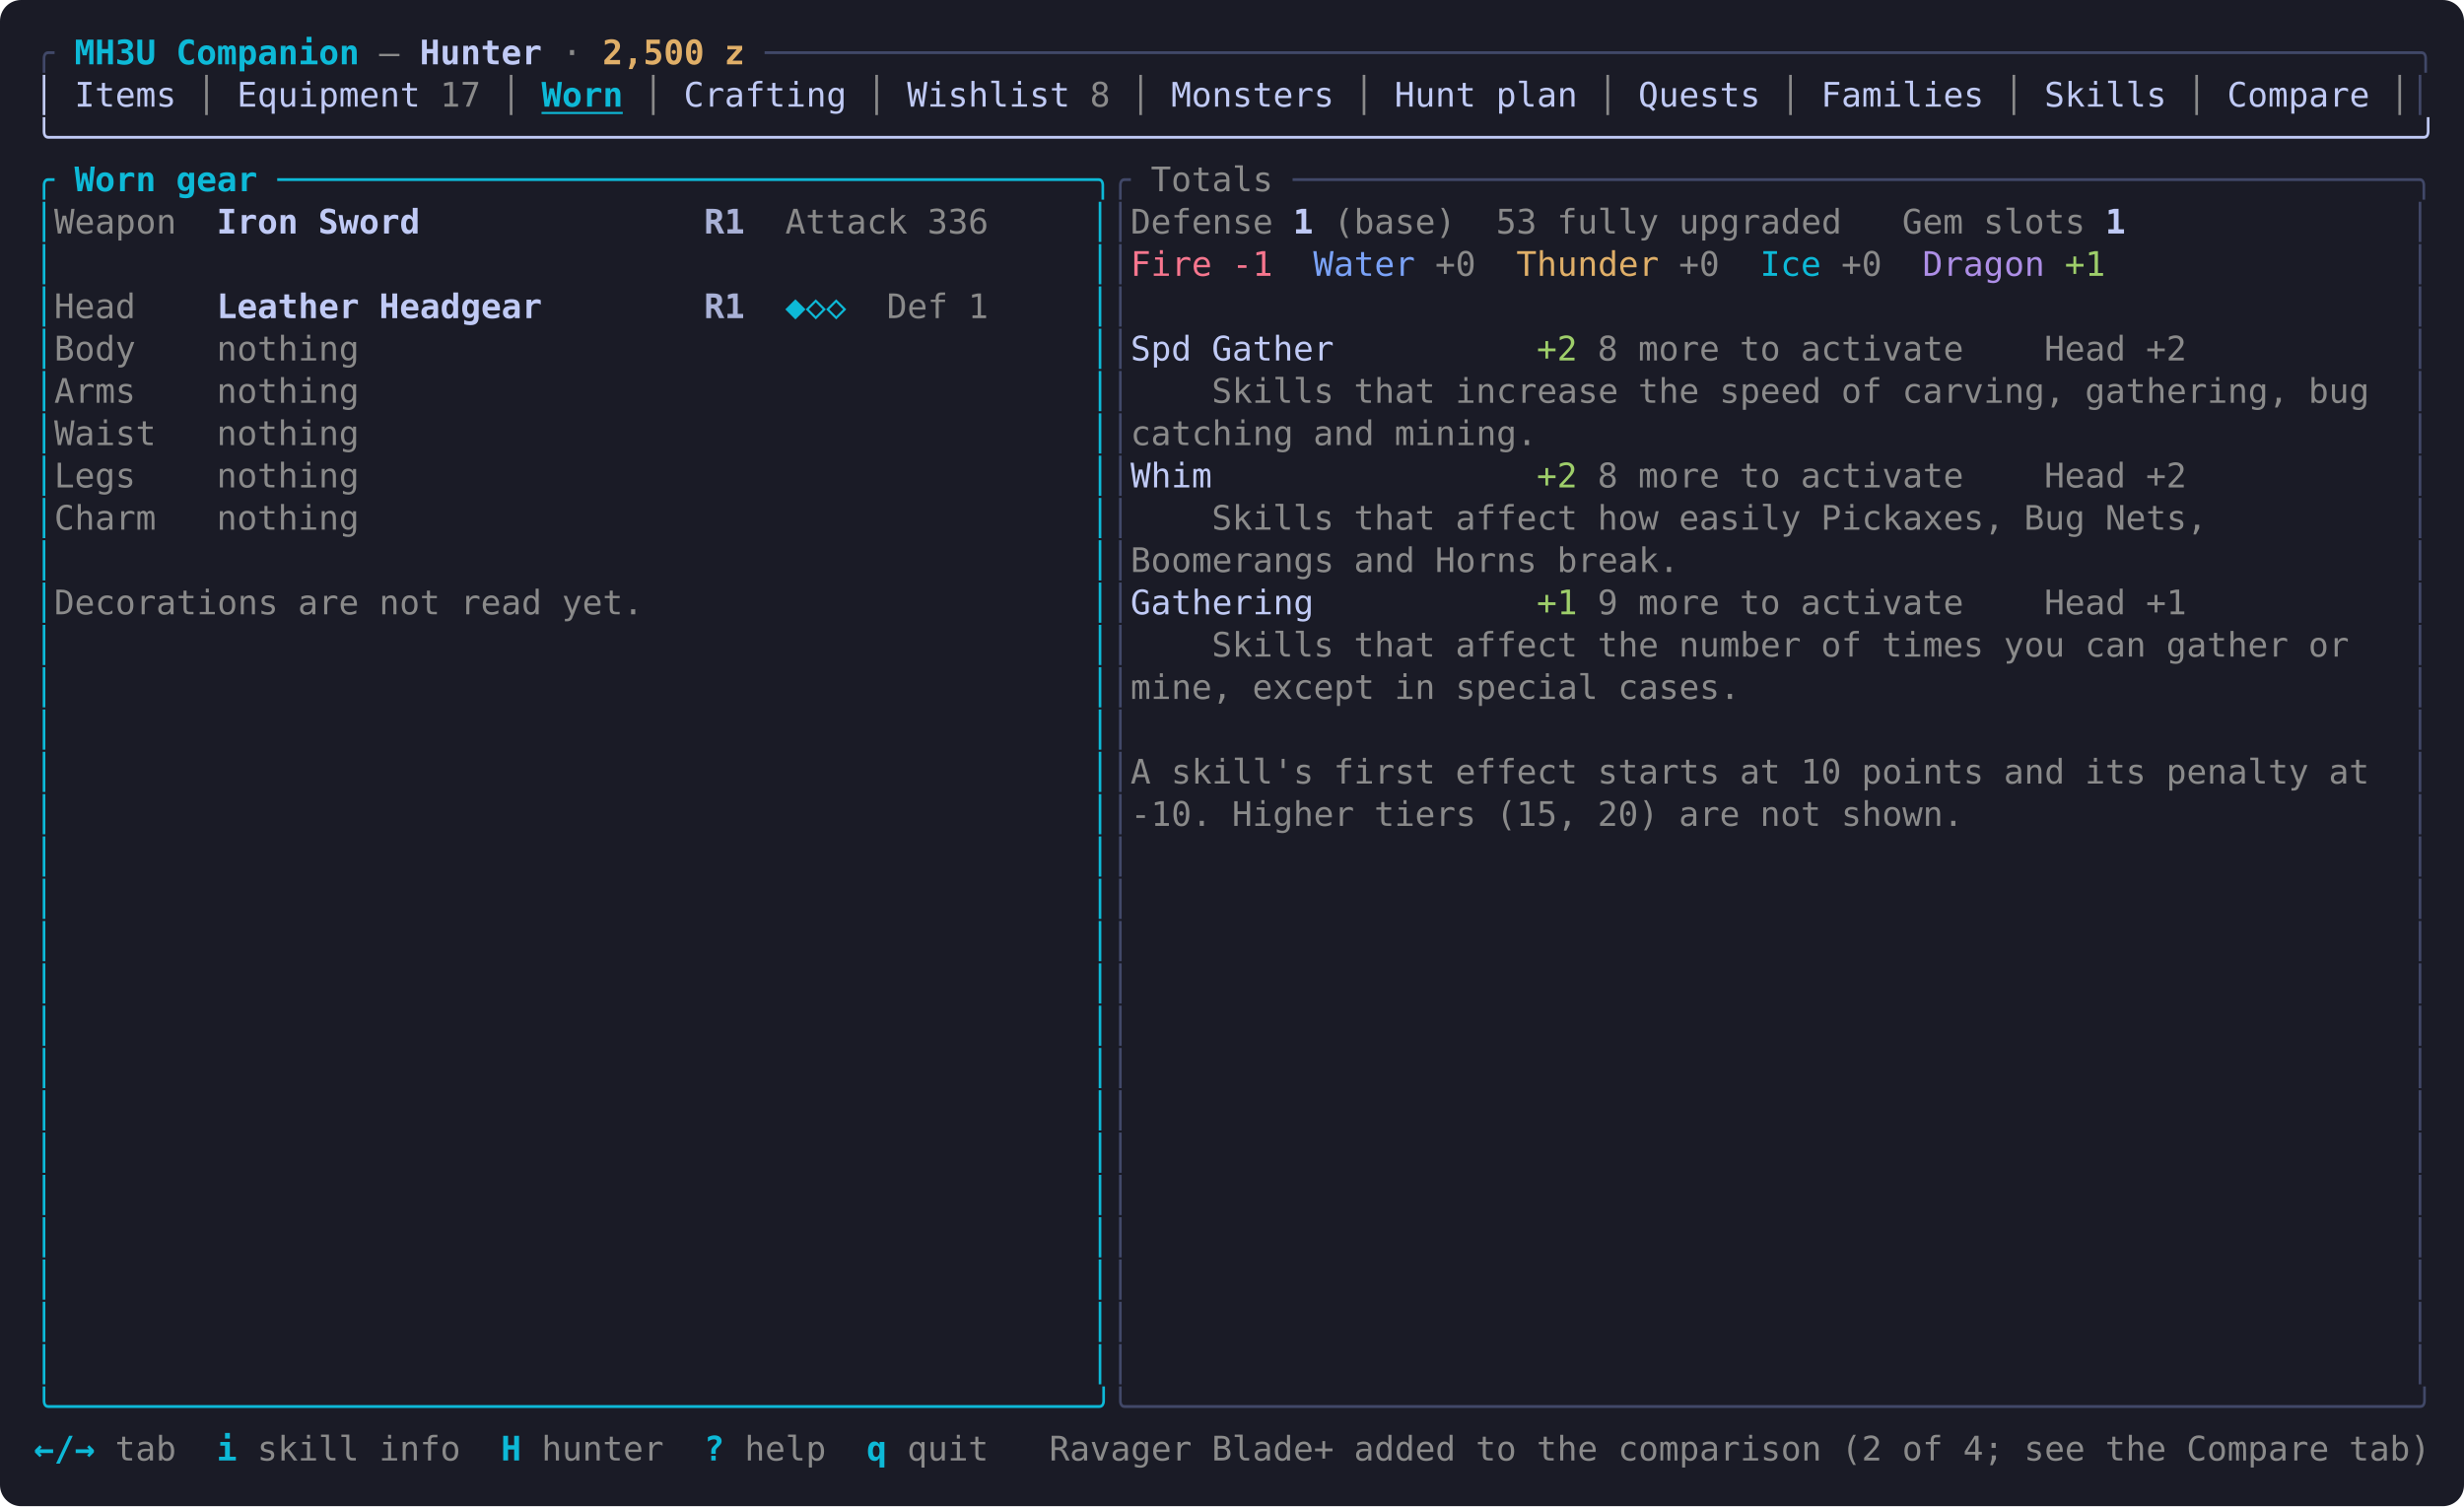
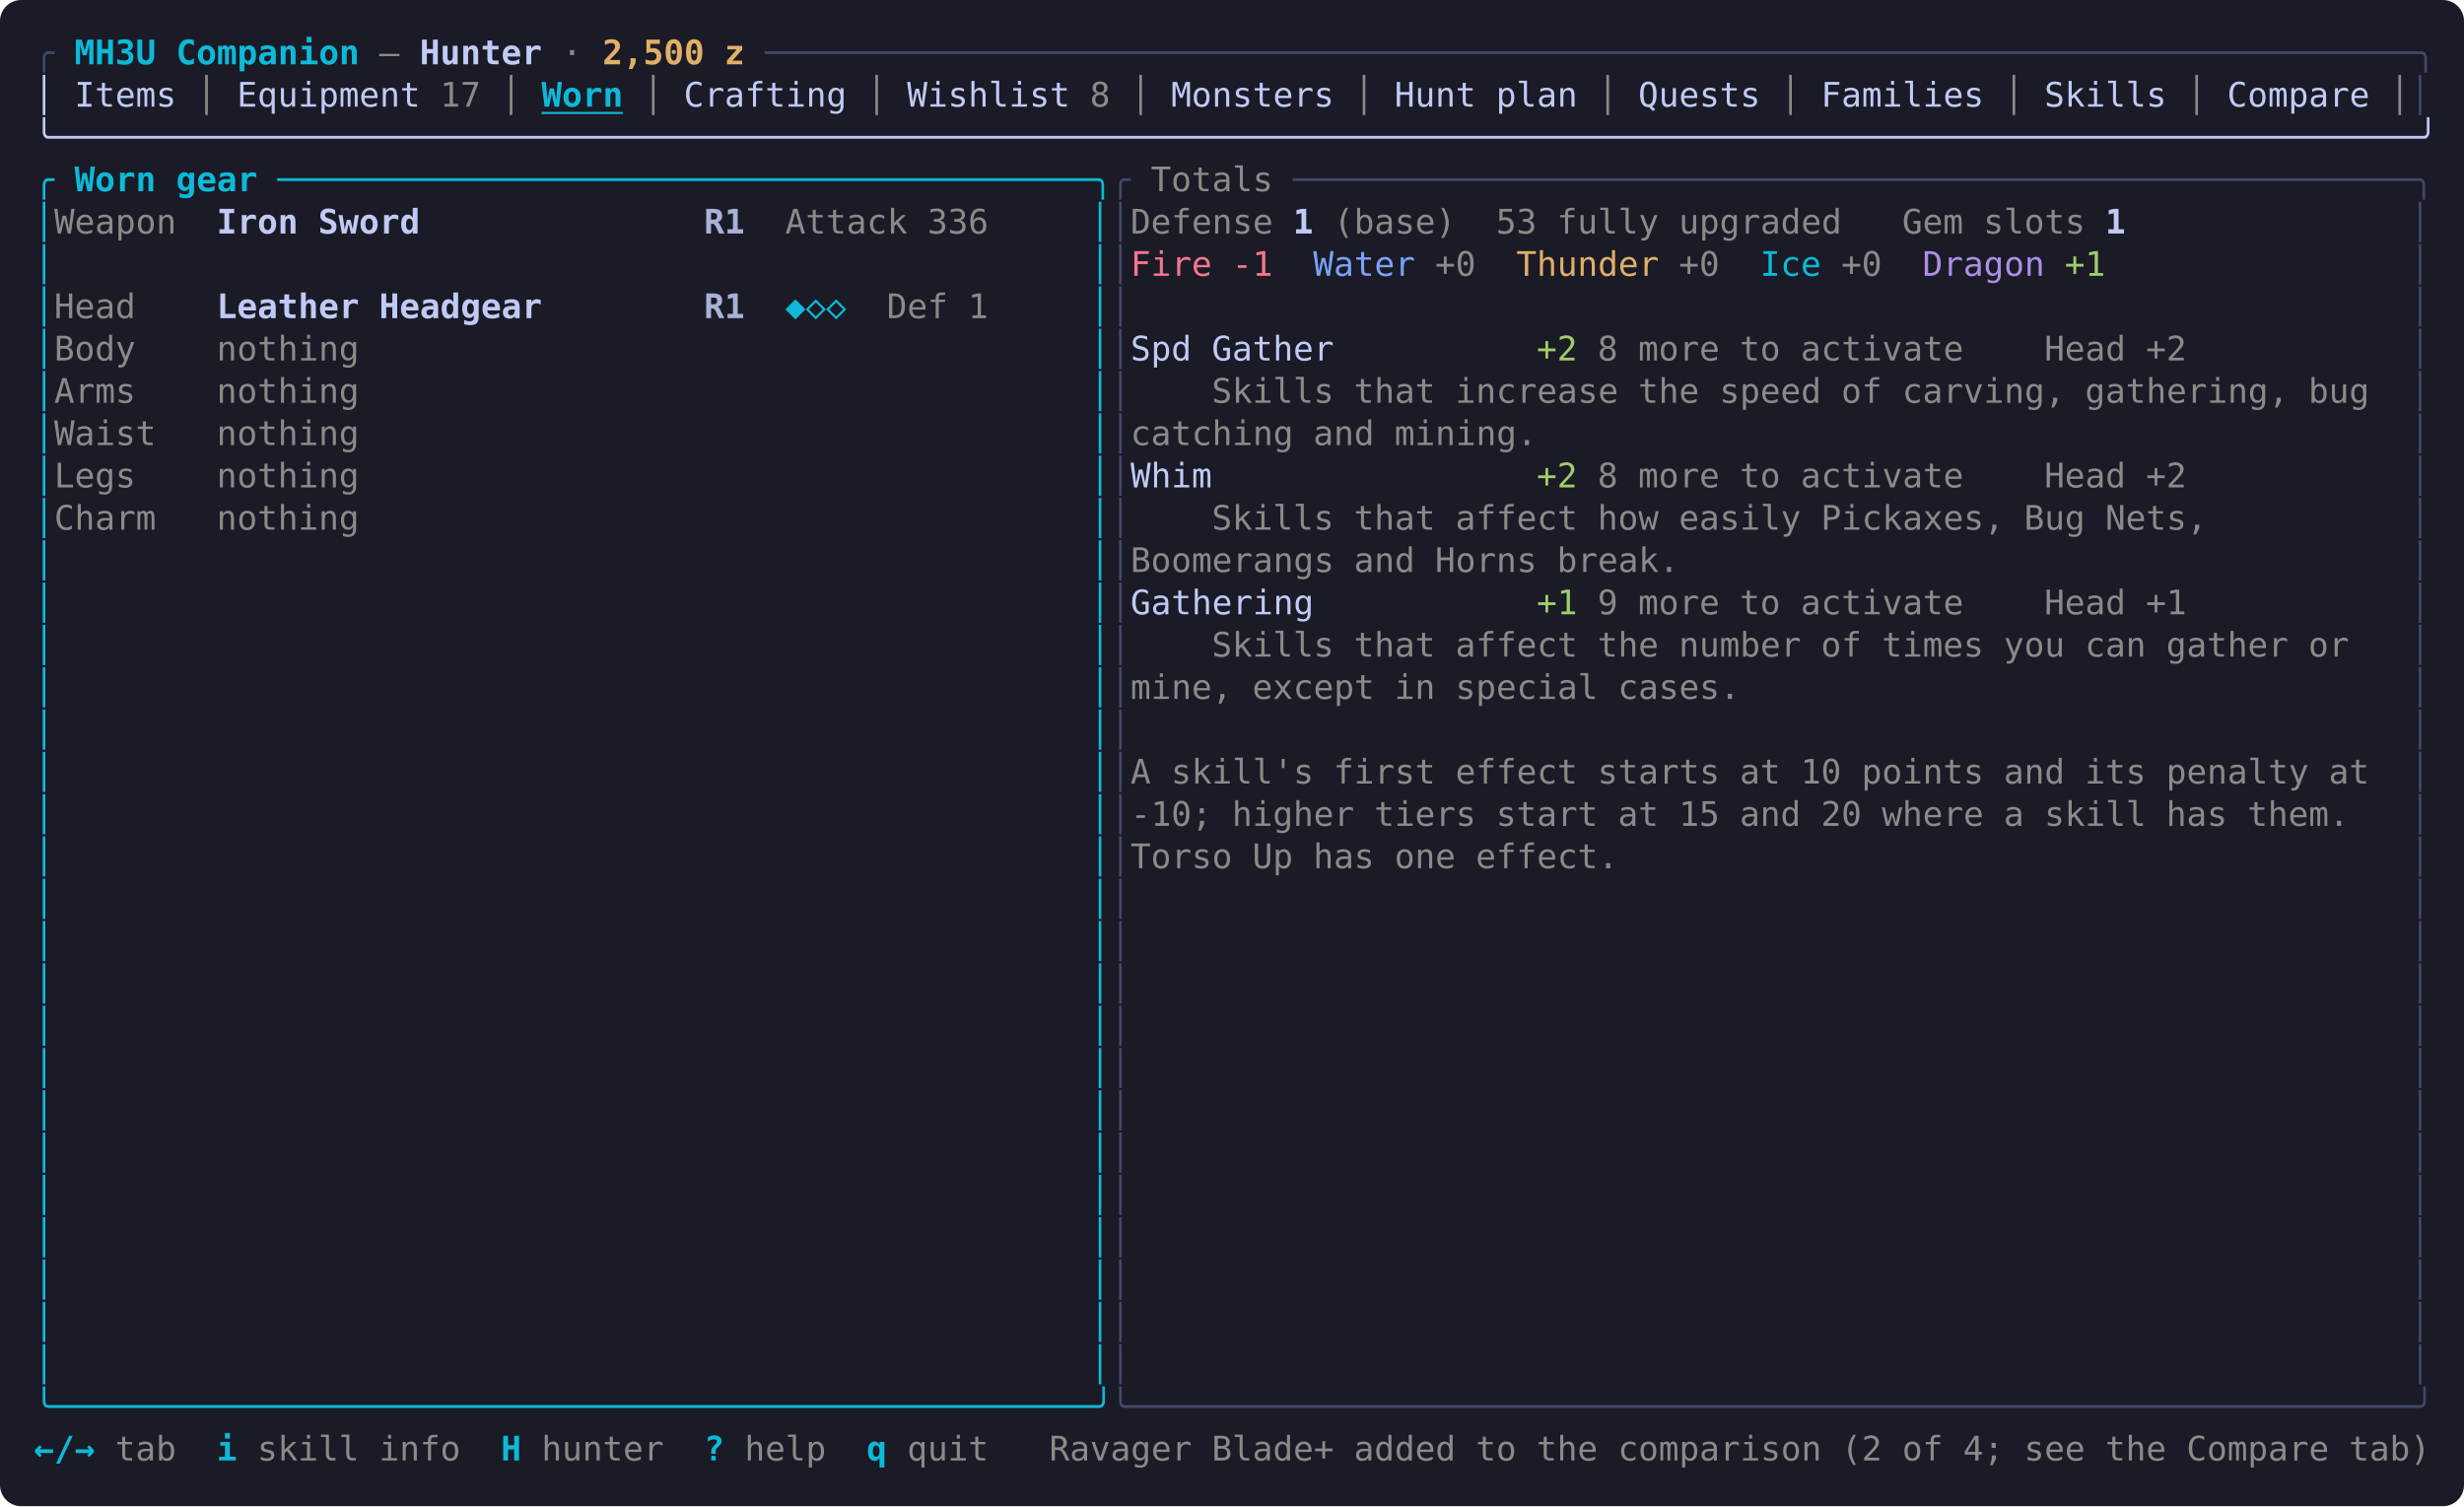
<svg xmlns="http://www.w3.org/2000/svg" width="1164.8" height="712" viewBox="0 0 1164.8 712" role="img">
  <rect width="100%" height="100%" rx="10" fill="#1a1b26" />
  <g font-family="'JetBrains Mono','JetBrainsMono Nerd Font','DejaVu Sans Mono',Menlo,Consolas,monospace" font-size="16">
    <text x="16.0" y="30.4" textLength="9.6" lengthAdjust="spacing" fill="#414868">╭</text>
    <text x="35.2" y="30.4" textLength="38.4" lengthAdjust="spacing" fill="#0db9d7" font-weight="bold">MH3U</text>
    <text x="83.2" y="30.4" textLength="86.4" lengthAdjust="spacing" fill="#0db9d7" font-weight="bold">Companion</text>
    <text x="179.2" y="30.4" textLength="9.6" lengthAdjust="spacing" fill="#8a8a8a">—</text>
    <text x="198.4" y="30.4" textLength="57.6" lengthAdjust="spacing" fill="#c0caf5" font-weight="bold">Hunter</text>
    <text x="265.6" y="30.4" textLength="9.6" lengthAdjust="spacing" fill="#8a8a8a">·</text>
    <text x="284.8" y="30.4" textLength="48.0" lengthAdjust="spacing" fill="#e0af68" font-weight="bold">2,500</text>
    <text x="342.4" y="30.4" textLength="9.6" lengthAdjust="spacing" fill="#e0af68" font-weight="bold">z</text>
    <text x="361.6" y="30.4" textLength="787.2" lengthAdjust="spacing" fill="#414868">─────────────────────────────────────────────────────────────────────────────────╮</text>
    <text x="16.0" y="50.4" textLength="9.6" lengthAdjust="spacing" fill="#c0caf5">│</text>
    <text x="35.2" y="50.4" textLength="48.0" lengthAdjust="spacing" fill="#c0caf5">Items</text>
    <text x="92.8" y="50.4" textLength="9.6" lengthAdjust="spacing" fill="#8a8a8a">│</text>
    <text x="112.0" y="50.4" textLength="86.4" lengthAdjust="spacing" fill="#c0caf5">Equipment</text>
    <text x="208.0" y="50.4" textLength="19.2" lengthAdjust="spacing" fill="#8a8a8a">17</text>
    <text x="236.8" y="50.4" textLength="9.6" lengthAdjust="spacing" fill="#8a8a8a">│</text>
    <text x="256.0" y="50.4" textLength="38.4" lengthAdjust="spacing" fill="#0db9d7" font-weight="bold">Worn</text>
    <line x1="256.0" y1="53.4" x2="294.4" y2="53.4" stroke="#0db9d7" stroke-width="1" />
    <text x="304.0" y="50.4" textLength="9.6" lengthAdjust="spacing" fill="#8a8a8a">│</text>
    <text x="323.2" y="50.4" textLength="76.8" lengthAdjust="spacing" fill="#c0caf5">Crafting</text>
    <text x="409.6" y="50.4" textLength="9.6" lengthAdjust="spacing" fill="#8a8a8a">│</text>
    <text x="428.8" y="50.4" textLength="76.8" lengthAdjust="spacing" fill="#c0caf5">Wishlist</text>
    <text x="515.2" y="50.4" textLength="9.6" lengthAdjust="spacing" fill="#8a8a8a">8</text>
    <text x="534.4" y="50.4" textLength="9.6" lengthAdjust="spacing" fill="#8a8a8a">│</text>
    <text x="553.6" y="50.4" textLength="76.8" lengthAdjust="spacing" fill="#c0caf5">Monsters</text>
    <text x="640.0" y="50.4" textLength="9.6" lengthAdjust="spacing" fill="#8a8a8a">│</text>
    <text x="659.2" y="50.4" textLength="38.4" lengthAdjust="spacing" fill="#c0caf5">Hunt</text>
    <text x="707.2" y="50.4" textLength="38.4" lengthAdjust="spacing" fill="#c0caf5">plan</text>
    <text x="755.2" y="50.4" textLength="9.6" lengthAdjust="spacing" fill="#8a8a8a">│</text>
    <text x="774.4" y="50.4" textLength="57.6" lengthAdjust="spacing" fill="#c0caf5">Quests</text>
    <text x="841.6" y="50.4" textLength="9.6" lengthAdjust="spacing" fill="#8a8a8a">│</text>
    <text x="860.8" y="50.4" textLength="76.8" lengthAdjust="spacing" fill="#c0caf5">Families</text>
    <text x="947.2" y="50.4" textLength="9.6" lengthAdjust="spacing" fill="#8a8a8a">│</text>
    <text x="966.4" y="50.4" textLength="57.6" lengthAdjust="spacing" fill="#c0caf5">Skills</text>
    <text x="1033.6" y="50.4" textLength="9.6" lengthAdjust="spacing" fill="#8a8a8a">│</text>
    <text x="1052.8" y="50.4" textLength="67.2" lengthAdjust="spacing" fill="#c0caf5">Compare</text>
    <text x="1129.6" y="50.4" textLength="9.6" lengthAdjust="spacing" fill="#8a8a8a">│</text>
    <text x="1139.2" y="50.4" textLength="9.6" lengthAdjust="spacing" fill="#414868">│</text>
    <text x="16.0" y="70.4" textLength="1132.8" lengthAdjust="spacing" fill="#c0caf5">╰────────────────────────────────────────────────────────────────────────────────────────────────────────────────────╯</text>
    <text x="16.0" y="90.4" textLength="9.6" lengthAdjust="spacing" fill="#0db9d7">╭</text>
    <text x="35.2" y="90.4" textLength="38.4" lengthAdjust="spacing" fill="#0db9d7" font-weight="bold">Worn</text>
    <text x="83.2" y="90.4" textLength="38.4" lengthAdjust="spacing" fill="#0db9d7" font-weight="bold">gear</text>
    <text x="131.2" y="90.4" textLength="393.6" lengthAdjust="spacing" fill="#0db9d7">────────────────────────────────────────╮</text>
    <text x="524.8" y="90.4" textLength="9.6" lengthAdjust="spacing" fill="#414868">╭</text>
    <text x="544.0" y="90.4" textLength="57.6" lengthAdjust="spacing" fill="#8a8a8a">Totals</text>
    <text x="611.2" y="90.4" textLength="537.6" lengthAdjust="spacing" fill="#414868">───────────────────────────────────────────────────────╮</text>
    <text x="16.0" y="110.4" textLength="9.6" lengthAdjust="spacing" fill="#0db9d7">│</text>
    <text x="25.6" y="110.4" textLength="57.6" lengthAdjust="spacing" fill="#8a8a8a">Weapon</text>
    <text x="102.4" y="110.4" textLength="38.4" lengthAdjust="spacing" fill="#c0caf5" font-weight="bold">Iron</text>
    <text x="150.4" y="110.4" textLength="48.0" lengthAdjust="spacing" fill="#c0caf5" font-weight="bold">Sword</text>
    <text x="332.8" y="110.4" textLength="19.2" lengthAdjust="spacing" fill="#a9b1d6" font-weight="bold">R1</text>
    <text x="371.2" y="110.4" textLength="57.6" lengthAdjust="spacing" fill="#8a8a8a">Attack</text>
    <text x="438.4" y="110.4" textLength="28.8" lengthAdjust="spacing" fill="#8a8a8a">336</text>
    <text x="515.2" y="110.4" textLength="9.6" lengthAdjust="spacing" fill="#0db9d7">│</text>
    <text x="524.8" y="110.4" textLength="9.6" lengthAdjust="spacing" fill="#414868">│</text>
    <text x="534.4" y="110.4" textLength="67.2" lengthAdjust="spacing" fill="#8a8a8a">Defense</text>
    <text x="611.2" y="110.4" textLength="9.6" lengthAdjust="spacing" fill="#c0caf5" font-weight="bold">1</text>
    <text x="630.4" y="110.4" textLength="57.6" lengthAdjust="spacing" fill="#8a8a8a">(base)</text>
    <text x="707.2" y="110.4" textLength="19.2" lengthAdjust="spacing" fill="#8a8a8a">53</text>
    <text x="736.0" y="110.4" textLength="48.0" lengthAdjust="spacing" fill="#8a8a8a">fully</text>
    <text x="793.6" y="110.4" textLength="76.8" lengthAdjust="spacing" fill="#8a8a8a">upgraded</text>
    <text x="899.2" y="110.4" textLength="28.8" lengthAdjust="spacing" fill="#8a8a8a">Gem</text>
    <text x="937.6" y="110.4" textLength="48.0" lengthAdjust="spacing" fill="#8a8a8a">slots</text>
    <text x="995.2" y="110.4" textLength="9.6" lengthAdjust="spacing" fill="#c0caf5" font-weight="bold">1</text>
    <text x="1139.2" y="110.4" textLength="9.6" lengthAdjust="spacing" fill="#414868">│</text>
    <text x="16.0" y="130.4" textLength="9.6" lengthAdjust="spacing" fill="#0db9d7">│</text>
    <text x="515.2" y="130.4" textLength="9.6" lengthAdjust="spacing" fill="#0db9d7">│</text>
    <text x="524.8" y="130.4" textLength="9.6" lengthAdjust="spacing" fill="#414868">│</text>
    <text x="534.4" y="130.4" textLength="38.4" lengthAdjust="spacing" fill="#f7768e">Fire</text>
    <text x="582.4" y="130.4" textLength="19.2" lengthAdjust="spacing" fill="#f7768e">-1</text>
    <text x="620.8" y="130.4" textLength="48.0" lengthAdjust="spacing" fill="#7aa2f7">Water</text>
    <text x="678.4" y="130.4" textLength="19.2" lengthAdjust="spacing" fill="#8a8a8a">+0</text>
    <text x="716.8" y="130.4" textLength="67.2" lengthAdjust="spacing" fill="#e0af68">Thunder</text>
    <text x="793.6" y="130.4" textLength="19.2" lengthAdjust="spacing" fill="#8a8a8a">+0</text>
    <text x="832.0" y="130.4" textLength="28.8" lengthAdjust="spacing" fill="#0db9d7">Ice</text>
    <text x="870.4" y="130.4" textLength="19.2" lengthAdjust="spacing" fill="#8a8a8a">+0</text>
    <text x="908.8" y="130.4" textLength="57.6" lengthAdjust="spacing" fill="#ad8ee6">Dragon</text>
    <text x="976.0" y="130.4" textLength="19.2" lengthAdjust="spacing" fill="#9ece6a">+1</text>
    <text x="1139.2" y="130.4" textLength="9.6" lengthAdjust="spacing" fill="#414868">│</text>
    <text x="16.0" y="150.4" textLength="9.6" lengthAdjust="spacing" fill="#0db9d7">│</text>
    <text x="25.6" y="150.4" textLength="38.4" lengthAdjust="spacing" fill="#8a8a8a">Head</text>
    <text x="102.4" y="150.4" textLength="67.2" lengthAdjust="spacing" fill="#c0caf5" font-weight="bold">Leather</text>
    <text x="179.2" y="150.4" textLength="76.8" lengthAdjust="spacing" fill="#c0caf5" font-weight="bold">Headgear</text>
    <text x="332.8" y="150.4" textLength="19.2" lengthAdjust="spacing" fill="#a9b1d6" font-weight="bold">R1</text>
    <text x="371.2" y="150.4" textLength="28.8" lengthAdjust="spacing" fill="#0db9d7">◆◇◇</text>
    <text x="419.2" y="150.4" textLength="28.8" lengthAdjust="spacing" fill="#8a8a8a">Def</text>
    <text x="457.6" y="150.4" textLength="9.6" lengthAdjust="spacing" fill="#8a8a8a">1</text>
    <text x="515.2" y="150.4" textLength="9.6" lengthAdjust="spacing" fill="#0db9d7">│</text>
    <text x="524.8" y="150.4" textLength="9.6" lengthAdjust="spacing" fill="#414868">│</text>
    <text x="1139.2" y="150.4" textLength="9.6" lengthAdjust="spacing" fill="#414868">│</text>
    <text x="16.0" y="170.4" textLength="9.6" lengthAdjust="spacing" fill="#0db9d7">│</text>
    <text x="25.6" y="170.4" textLength="38.4" lengthAdjust="spacing" fill="#8a8a8a">Body</text>
    <text x="102.4" y="170.4" textLength="67.2" lengthAdjust="spacing" fill="#8a8a8a">nothing</text>
    <text x="515.2" y="170.4" textLength="9.6" lengthAdjust="spacing" fill="#0db9d7">│</text>
    <text x="524.8" y="170.4" textLength="9.6" lengthAdjust="spacing" fill="#414868">│</text>
    <text x="534.4" y="170.4" textLength="28.8" lengthAdjust="spacing" fill="#c0caf5">Spd</text>
    <text x="572.8" y="170.4" textLength="57.6" lengthAdjust="spacing" fill="#c0caf5">Gather</text>
    <text x="726.4" y="170.4" textLength="19.2" lengthAdjust="spacing" fill="#9ece6a">+2</text>
    <text x="755.2" y="170.4" textLength="9.6" lengthAdjust="spacing" fill="#8a8a8a">8</text>
    <text x="774.4" y="170.4" textLength="38.4" lengthAdjust="spacing" fill="#8a8a8a">more</text>
    <text x="822.4" y="170.4" textLength="19.2" lengthAdjust="spacing" fill="#8a8a8a">to</text>
    <text x="851.2" y="170.4" textLength="76.8" lengthAdjust="spacing" fill="#8a8a8a">activate</text>
    <text x="966.4" y="170.4" textLength="38.4" lengthAdjust="spacing" fill="#8a8a8a">Head</text>
    <text x="1014.4" y="170.4" textLength="19.2" lengthAdjust="spacing" fill="#8a8a8a">+2</text>
    <text x="1139.2" y="170.4" textLength="9.6" lengthAdjust="spacing" fill="#414868">│</text>
    <text x="16.0" y="190.4" textLength="9.6" lengthAdjust="spacing" fill="#0db9d7">│</text>
    <text x="25.6" y="190.4" textLength="38.4" lengthAdjust="spacing" fill="#8a8a8a">Arms</text>
    <text x="102.4" y="190.4" textLength="67.2" lengthAdjust="spacing" fill="#8a8a8a">nothing</text>
    <text x="515.2" y="190.4" textLength="9.6" lengthAdjust="spacing" fill="#0db9d7">│</text>
    <text x="524.8" y="190.4" textLength="9.6" lengthAdjust="spacing" fill="#414868">│</text>
    <text x="572.8" y="190.4" textLength="57.6" lengthAdjust="spacing" fill="#8a8a8a">Skills</text>
    <text x="640.0" y="190.4" textLength="38.4" lengthAdjust="spacing" fill="#8a8a8a">that</text>
    <text x="688.0" y="190.4" textLength="76.8" lengthAdjust="spacing" fill="#8a8a8a">increase</text>
    <text x="774.4" y="190.4" textLength="28.8" lengthAdjust="spacing" fill="#8a8a8a">the</text>
    <text x="812.8" y="190.4" textLength="48.0" lengthAdjust="spacing" fill="#8a8a8a">speed</text>
    <text x="870.4" y="190.4" textLength="19.2" lengthAdjust="spacing" fill="#8a8a8a">of</text>
    <text x="899.2" y="190.4" textLength="76.8" lengthAdjust="spacing" fill="#8a8a8a">carving,</text>
    <text x="985.6" y="190.4" textLength="96.0" lengthAdjust="spacing" fill="#8a8a8a">gathering,</text>
    <text x="1091.2" y="190.4" textLength="28.8" lengthAdjust="spacing" fill="#8a8a8a">bug</text>
    <text x="1139.2" y="190.4" textLength="9.6" lengthAdjust="spacing" fill="#414868">│</text>
    <text x="16.0" y="210.4" textLength="9.6" lengthAdjust="spacing" fill="#0db9d7">│</text>
    <text x="25.6" y="210.4" textLength="48.0" lengthAdjust="spacing" fill="#8a8a8a">Waist</text>
    <text x="102.4" y="210.4" textLength="67.2" lengthAdjust="spacing" fill="#8a8a8a">nothing</text>
    <text x="515.2" y="210.4" textLength="9.6" lengthAdjust="spacing" fill="#0db9d7">│</text>
    <text x="524.8" y="210.4" textLength="9.6" lengthAdjust="spacing" fill="#414868">│</text>
    <text x="534.4" y="210.4" textLength="76.8" lengthAdjust="spacing" fill="#8a8a8a">catching</text>
    <text x="620.8" y="210.4" textLength="28.8" lengthAdjust="spacing" fill="#8a8a8a">and</text>
    <text x="659.2" y="210.4" textLength="67.2" lengthAdjust="spacing" fill="#8a8a8a">mining.</text>
    <text x="1139.2" y="210.4" textLength="9.6" lengthAdjust="spacing" fill="#414868">│</text>
    <text x="16.0" y="230.4" textLength="9.6" lengthAdjust="spacing" fill="#0db9d7">│</text>
    <text x="25.6" y="230.4" textLength="38.4" lengthAdjust="spacing" fill="#8a8a8a">Legs</text>
    <text x="102.4" y="230.4" textLength="67.2" lengthAdjust="spacing" fill="#8a8a8a">nothing</text>
    <text x="515.2" y="230.4" textLength="9.6" lengthAdjust="spacing" fill="#0db9d7">│</text>
    <text x="524.8" y="230.4" textLength="9.6" lengthAdjust="spacing" fill="#414868">│</text>
    <text x="534.4" y="230.4" textLength="38.4" lengthAdjust="spacing" fill="#c0caf5">Whim</text>
    <text x="726.4" y="230.4" textLength="19.2" lengthAdjust="spacing" fill="#9ece6a">+2</text>
    <text x="755.2" y="230.4" textLength="9.6" lengthAdjust="spacing" fill="#8a8a8a">8</text>
    <text x="774.4" y="230.4" textLength="38.4" lengthAdjust="spacing" fill="#8a8a8a">more</text>
    <text x="822.4" y="230.4" textLength="19.2" lengthAdjust="spacing" fill="#8a8a8a">to</text>
    <text x="851.2" y="230.4" textLength="76.8" lengthAdjust="spacing" fill="#8a8a8a">activate</text>
    <text x="966.4" y="230.4" textLength="38.4" lengthAdjust="spacing" fill="#8a8a8a">Head</text>
    <text x="1014.4" y="230.4" textLength="19.2" lengthAdjust="spacing" fill="#8a8a8a">+2</text>
    <text x="1139.2" y="230.4" textLength="9.6" lengthAdjust="spacing" fill="#414868">│</text>
    <text x="16.0" y="250.4" textLength="9.6" lengthAdjust="spacing" fill="#0db9d7">│</text>
    <text x="25.6" y="250.4" textLength="48.0" lengthAdjust="spacing" fill="#8a8a8a">Charm</text>
    <text x="102.4" y="250.4" textLength="67.2" lengthAdjust="spacing" fill="#8a8a8a">nothing</text>
    <text x="515.2" y="250.4" textLength="9.6" lengthAdjust="spacing" fill="#0db9d7">│</text>
    <text x="524.8" y="250.4" textLength="9.6" lengthAdjust="spacing" fill="#414868">│</text>
    <text x="572.8" y="250.4" textLength="57.6" lengthAdjust="spacing" fill="#8a8a8a">Skills</text>
    <text x="640.0" y="250.4" textLength="38.4" lengthAdjust="spacing" fill="#8a8a8a">that</text>
    <text x="688.0" y="250.4" textLength="57.6" lengthAdjust="spacing" fill="#8a8a8a">affect</text>
    <text x="755.2" y="250.4" textLength="28.8" lengthAdjust="spacing" fill="#8a8a8a">how</text>
    <text x="793.6" y="250.4" textLength="57.6" lengthAdjust="spacing" fill="#8a8a8a">easily</text>
    <text x="860.8" y="250.4" textLength="86.4" lengthAdjust="spacing" fill="#8a8a8a">Pickaxes,</text>
    <text x="956.8" y="250.4" textLength="28.8" lengthAdjust="spacing" fill="#8a8a8a">Bug</text>
    <text x="995.2" y="250.4" textLength="48.0" lengthAdjust="spacing" fill="#8a8a8a">Nets,</text>
    <text x="1139.2" y="250.4" textLength="9.6" lengthAdjust="spacing" fill="#414868">│</text>
    <text x="16.0" y="270.4" textLength="9.6" lengthAdjust="spacing" fill="#0db9d7">│</text>
    <text x="515.2" y="270.4" textLength="9.6" lengthAdjust="spacing" fill="#0db9d7">│</text>
    <text x="524.8" y="270.4" textLength="9.6" lengthAdjust="spacing" fill="#414868">│</text>
    <text x="534.4" y="270.4" textLength="96.0" lengthAdjust="spacing" fill="#8a8a8a">Boomerangs</text>
    <text x="640.0" y="270.4" textLength="28.8" lengthAdjust="spacing" fill="#8a8a8a">and</text>
    <text x="678.4" y="270.4" textLength="48.0" lengthAdjust="spacing" fill="#8a8a8a">Horns</text>
    <text x="736.0" y="270.4" textLength="57.6" lengthAdjust="spacing" fill="#8a8a8a">break.</text>
    <text x="1139.2" y="270.4" textLength="9.6" lengthAdjust="spacing" fill="#414868">│</text>
    <text x="16.0" y="290.4" textLength="9.6" lengthAdjust="spacing" fill="#0db9d7">│</text>
-     <text x="25.6" y="290.4" textLength="105.6" lengthAdjust="spacing" fill="#8a8a8a">Decorations</text>
-     <text x="140.8" y="290.4" textLength="28.8" lengthAdjust="spacing" fill="#8a8a8a">are</text>
-     <text x="179.2" y="290.4" textLength="28.8" lengthAdjust="spacing" fill="#8a8a8a">not</text>
-     <text x="217.6" y="290.4" textLength="38.4" lengthAdjust="spacing" fill="#8a8a8a">read</text>
-     <text x="265.6" y="290.4" textLength="38.4" lengthAdjust="spacing" fill="#8a8a8a">yet.</text>
    <text x="515.2" y="290.4" textLength="9.6" lengthAdjust="spacing" fill="#0db9d7">│</text>
    <text x="524.8" y="290.4" textLength="9.6" lengthAdjust="spacing" fill="#414868">│</text>
    <text x="534.4" y="290.4" textLength="86.4" lengthAdjust="spacing" fill="#c0caf5">Gathering</text>
    <text x="726.4" y="290.4" textLength="19.2" lengthAdjust="spacing" fill="#9ece6a">+1</text>
    <text x="755.2" y="290.4" textLength="9.6" lengthAdjust="spacing" fill="#8a8a8a">9</text>
    <text x="774.4" y="290.4" textLength="38.4" lengthAdjust="spacing" fill="#8a8a8a">more</text>
    <text x="822.4" y="290.4" textLength="19.2" lengthAdjust="spacing" fill="#8a8a8a">to</text>
    <text x="851.2" y="290.4" textLength="76.8" lengthAdjust="spacing" fill="#8a8a8a">activate</text>
    <text x="966.4" y="290.4" textLength="38.4" lengthAdjust="spacing" fill="#8a8a8a">Head</text>
    <text x="1014.4" y="290.4" textLength="19.2" lengthAdjust="spacing" fill="#8a8a8a">+1</text>
    <text x="1139.2" y="290.4" textLength="9.6" lengthAdjust="spacing" fill="#414868">│</text>
    <text x="16.0" y="310.4" textLength="9.6" lengthAdjust="spacing" fill="#0db9d7">│</text>
    <text x="515.2" y="310.4" textLength="9.6" lengthAdjust="spacing" fill="#0db9d7">│</text>
    <text x="524.8" y="310.4" textLength="9.6" lengthAdjust="spacing" fill="#414868">│</text>
    <text x="572.8" y="310.4" textLength="57.6" lengthAdjust="spacing" fill="#8a8a8a">Skills</text>
    <text x="640.0" y="310.4" textLength="38.4" lengthAdjust="spacing" fill="#8a8a8a">that</text>
    <text x="688.0" y="310.4" textLength="57.6" lengthAdjust="spacing" fill="#8a8a8a">affect</text>
    <text x="755.2" y="310.4" textLength="28.8" lengthAdjust="spacing" fill="#8a8a8a">the</text>
    <text x="793.6" y="310.4" textLength="57.6" lengthAdjust="spacing" fill="#8a8a8a">number</text>
    <text x="860.8" y="310.4" textLength="19.2" lengthAdjust="spacing" fill="#8a8a8a">of</text>
    <text x="889.6" y="310.4" textLength="48.0" lengthAdjust="spacing" fill="#8a8a8a">times</text>
    <text x="947.2" y="310.4" textLength="28.8" lengthAdjust="spacing" fill="#8a8a8a">you</text>
    <text x="985.6" y="310.4" textLength="28.8" lengthAdjust="spacing" fill="#8a8a8a">can</text>
    <text x="1024.0" y="310.4" textLength="57.6" lengthAdjust="spacing" fill="#8a8a8a">gather</text>
    <text x="1091.2" y="310.4" textLength="19.2" lengthAdjust="spacing" fill="#8a8a8a">or</text>
    <text x="1139.2" y="310.4" textLength="9.6" lengthAdjust="spacing" fill="#414868">│</text>
    <text x="16.0" y="330.4" textLength="9.6" lengthAdjust="spacing" fill="#0db9d7">│</text>
    <text x="515.2" y="330.4" textLength="9.6" lengthAdjust="spacing" fill="#0db9d7">│</text>
    <text x="524.8" y="330.4" textLength="9.6" lengthAdjust="spacing" fill="#414868">│</text>
    <text x="534.4" y="330.4" textLength="48.0" lengthAdjust="spacing" fill="#8a8a8a">mine,</text>
    <text x="592.0" y="330.4" textLength="57.6" lengthAdjust="spacing" fill="#8a8a8a">except</text>
    <text x="659.2" y="330.4" textLength="19.2" lengthAdjust="spacing" fill="#8a8a8a">in</text>
    <text x="688.0" y="330.4" textLength="67.2" lengthAdjust="spacing" fill="#8a8a8a">special</text>
    <text x="764.8" y="330.4" textLength="57.6" lengthAdjust="spacing" fill="#8a8a8a">cases.</text>
    <text x="1139.2" y="330.4" textLength="9.6" lengthAdjust="spacing" fill="#414868">│</text>
    <text x="16.0" y="350.4" textLength="9.6" lengthAdjust="spacing" fill="#0db9d7">│</text>
    <text x="515.2" y="350.4" textLength="9.6" lengthAdjust="spacing" fill="#0db9d7">│</text>
    <text x="524.8" y="350.4" textLength="9.6" lengthAdjust="spacing" fill="#414868">│</text>
    <text x="1139.2" y="350.4" textLength="9.6" lengthAdjust="spacing" fill="#414868">│</text>
    <text x="16.0" y="370.4" textLength="9.6" lengthAdjust="spacing" fill="#0db9d7">│</text>
    <text x="515.2" y="370.4" textLength="9.6" lengthAdjust="spacing" fill="#0db9d7">│</text>
    <text x="524.8" y="370.4" textLength="9.6" lengthAdjust="spacing" fill="#414868">│</text>
    <text x="534.4" y="370.4" textLength="9.6" lengthAdjust="spacing" fill="#8a8a8a">A</text>
    <text x="553.6" y="370.4" textLength="67.2" lengthAdjust="spacing" fill="#8a8a8a">skill's</text>
    <text x="630.4" y="370.4" textLength="48.0" lengthAdjust="spacing" fill="#8a8a8a">first</text>
    <text x="688.0" y="370.4" textLength="57.6" lengthAdjust="spacing" fill="#8a8a8a">effect</text>
    <text x="755.2" y="370.4" textLength="57.6" lengthAdjust="spacing" fill="#8a8a8a">starts</text>
    <text x="822.4" y="370.4" textLength="19.2" lengthAdjust="spacing" fill="#8a8a8a">at</text>
    <text x="851.2" y="370.4" textLength="19.2" lengthAdjust="spacing" fill="#8a8a8a">10</text>
    <text x="880.0" y="370.4" textLength="57.6" lengthAdjust="spacing" fill="#8a8a8a">points</text>
    <text x="947.2" y="370.4" textLength="28.8" lengthAdjust="spacing" fill="#8a8a8a">and</text>
    <text x="985.6" y="370.4" textLength="28.8" lengthAdjust="spacing" fill="#8a8a8a">its</text>
    <text x="1024.0" y="370.4" textLength="67.2" lengthAdjust="spacing" fill="#8a8a8a">penalty</text>
    <text x="1100.8" y="370.4" textLength="19.2" lengthAdjust="spacing" fill="#8a8a8a">at</text>
    <text x="1139.2" y="370.4" textLength="9.6" lengthAdjust="spacing" fill="#414868">│</text>
    <text x="16.0" y="390.4" textLength="9.6" lengthAdjust="spacing" fill="#0db9d7">│</text>
    <text x="515.2" y="390.4" textLength="9.6" lengthAdjust="spacing" fill="#0db9d7">│</text>
    <text x="524.8" y="390.4" textLength="9.6" lengthAdjust="spacing" fill="#414868">│</text>
-     <text x="534.4" y="390.4" textLength="38.4" lengthAdjust="spacing" fill="#8a8a8a">-10.</text>
-     <text x="582.4" y="390.4" textLength="57.6" lengthAdjust="spacing" fill="#8a8a8a">Higher</text>
+     <text x="534.4" y="390.4" textLength="38.4" lengthAdjust="spacing" fill="#8a8a8a">-10;</text>
+     <text x="582.4" y="390.4" textLength="57.6" lengthAdjust="spacing" fill="#8a8a8a">higher</text>
    <text x="649.6" y="390.4" textLength="48.0" lengthAdjust="spacing" fill="#8a8a8a">tiers</text>
-     <text x="707.2" y="390.4" textLength="38.4" lengthAdjust="spacing" fill="#8a8a8a">(15,</text>
-     <text x="755.2" y="390.4" textLength="28.8" lengthAdjust="spacing" fill="#8a8a8a">20)</text>
-     <text x="793.6" y="390.4" textLength="28.8" lengthAdjust="spacing" fill="#8a8a8a">are</text>
-     <text x="832.0" y="390.4" textLength="28.8" lengthAdjust="spacing" fill="#8a8a8a">not</text>
-     <text x="870.4" y="390.4" textLength="57.6" lengthAdjust="spacing" fill="#8a8a8a">shown.</text>
+     <text x="707.2" y="390.4" textLength="48.0" lengthAdjust="spacing" fill="#8a8a8a">start</text>
+     <text x="764.8" y="390.4" textLength="19.2" lengthAdjust="spacing" fill="#8a8a8a">at</text>
+     <text x="793.6" y="390.4" textLength="19.2" lengthAdjust="spacing" fill="#8a8a8a">15</text>
+     <text x="822.4" y="390.4" textLength="28.8" lengthAdjust="spacing" fill="#8a8a8a">and</text>
+     <text x="860.8" y="390.4" textLength="19.2" lengthAdjust="spacing" fill="#8a8a8a">20</text>
+     <text x="889.6" y="390.4" textLength="48.0" lengthAdjust="spacing" fill="#8a8a8a">where</text>
+     <text x="947.2" y="390.4" textLength="9.6" lengthAdjust="spacing" fill="#8a8a8a">a</text>
+     <text x="966.4" y="390.4" textLength="48.0" lengthAdjust="spacing" fill="#8a8a8a">skill</text>
+     <text x="1024.0" y="390.4" textLength="28.8" lengthAdjust="spacing" fill="#8a8a8a">has</text>
+     <text x="1062.4" y="390.4" textLength="48.0" lengthAdjust="spacing" fill="#8a8a8a">them.</text>
    <text x="1139.2" y="390.4" textLength="9.6" lengthAdjust="spacing" fill="#414868">│</text>
    <text x="16.0" y="410.4" textLength="9.6" lengthAdjust="spacing" fill="#0db9d7">│</text>
    <text x="515.2" y="410.4" textLength="9.6" lengthAdjust="spacing" fill="#0db9d7">│</text>
    <text x="524.8" y="410.4" textLength="9.6" lengthAdjust="spacing" fill="#414868">│</text>
+     <text x="534.4" y="410.4" textLength="48.0" lengthAdjust="spacing" fill="#8a8a8a">Torso</text>
+     <text x="592.0" y="410.4" textLength="19.2" lengthAdjust="spacing" fill="#8a8a8a">Up</text>
+     <text x="620.8" y="410.4" textLength="28.8" lengthAdjust="spacing" fill="#8a8a8a">has</text>
+     <text x="659.2" y="410.4" textLength="28.8" lengthAdjust="spacing" fill="#8a8a8a">one</text>
+     <text x="697.6" y="410.4" textLength="67.2" lengthAdjust="spacing" fill="#8a8a8a">effect.</text>
    <text x="1139.2" y="410.4" textLength="9.6" lengthAdjust="spacing" fill="#414868">│</text>
    <text x="16.0" y="430.4" textLength="9.6" lengthAdjust="spacing" fill="#0db9d7">│</text>
    <text x="515.2" y="430.4" textLength="9.6" lengthAdjust="spacing" fill="#0db9d7">│</text>
    <text x="524.8" y="430.4" textLength="9.6" lengthAdjust="spacing" fill="#414868">│</text>
    <text x="1139.2" y="430.4" textLength="9.6" lengthAdjust="spacing" fill="#414868">│</text>
    <text x="16.0" y="450.4" textLength="9.6" lengthAdjust="spacing" fill="#0db9d7">│</text>
    <text x="515.2" y="450.4" textLength="9.6" lengthAdjust="spacing" fill="#0db9d7">│</text>
    <text x="524.8" y="450.4" textLength="9.6" lengthAdjust="spacing" fill="#414868">│</text>
    <text x="1139.2" y="450.4" textLength="9.6" lengthAdjust="spacing" fill="#414868">│</text>
    <text x="16.0" y="470.4" textLength="9.6" lengthAdjust="spacing" fill="#0db9d7">│</text>
    <text x="515.2" y="470.4" textLength="9.6" lengthAdjust="spacing" fill="#0db9d7">│</text>
    <text x="524.8" y="470.4" textLength="9.6" lengthAdjust="spacing" fill="#414868">│</text>
    <text x="1139.2" y="470.4" textLength="9.6" lengthAdjust="spacing" fill="#414868">│</text>
    <text x="16.0" y="490.4" textLength="9.6" lengthAdjust="spacing" fill="#0db9d7">│</text>
    <text x="515.2" y="490.4" textLength="9.6" lengthAdjust="spacing" fill="#0db9d7">│</text>
    <text x="524.8" y="490.4" textLength="9.6" lengthAdjust="spacing" fill="#414868">│</text>
    <text x="1139.2" y="490.4" textLength="9.6" lengthAdjust="spacing" fill="#414868">│</text>
    <text x="16.0" y="510.4" textLength="9.6" lengthAdjust="spacing" fill="#0db9d7">│</text>
    <text x="515.2" y="510.4" textLength="9.6" lengthAdjust="spacing" fill="#0db9d7">│</text>
    <text x="524.8" y="510.4" textLength="9.6" lengthAdjust="spacing" fill="#414868">│</text>
    <text x="1139.2" y="510.4" textLength="9.6" lengthAdjust="spacing" fill="#414868">│</text>
    <text x="16.0" y="530.4" textLength="9.6" lengthAdjust="spacing" fill="#0db9d7">│</text>
    <text x="515.2" y="530.4" textLength="9.6" lengthAdjust="spacing" fill="#0db9d7">│</text>
    <text x="524.8" y="530.4" textLength="9.6" lengthAdjust="spacing" fill="#414868">│</text>
    <text x="1139.2" y="530.4" textLength="9.6" lengthAdjust="spacing" fill="#414868">│</text>
    <text x="16.0" y="550.4" textLength="9.6" lengthAdjust="spacing" fill="#0db9d7">│</text>
    <text x="515.2" y="550.4" textLength="9.6" lengthAdjust="spacing" fill="#0db9d7">│</text>
    <text x="524.8" y="550.4" textLength="9.6" lengthAdjust="spacing" fill="#414868">│</text>
    <text x="1139.2" y="550.4" textLength="9.6" lengthAdjust="spacing" fill="#414868">│</text>
    <text x="16.0" y="570.4" textLength="9.6" lengthAdjust="spacing" fill="#0db9d7">│</text>
    <text x="515.2" y="570.4" textLength="9.6" lengthAdjust="spacing" fill="#0db9d7">│</text>
    <text x="524.8" y="570.4" textLength="9.6" lengthAdjust="spacing" fill="#414868">│</text>
    <text x="1139.2" y="570.4" textLength="9.6" lengthAdjust="spacing" fill="#414868">│</text>
    <text x="16.0" y="590.4" textLength="9.6" lengthAdjust="spacing" fill="#0db9d7">│</text>
    <text x="515.2" y="590.4" textLength="9.6" lengthAdjust="spacing" fill="#0db9d7">│</text>
    <text x="524.8" y="590.4" textLength="9.6" lengthAdjust="spacing" fill="#414868">│</text>
    <text x="1139.2" y="590.4" textLength="9.6" lengthAdjust="spacing" fill="#414868">│</text>
    <text x="16.0" y="610.4" textLength="9.6" lengthAdjust="spacing" fill="#0db9d7">│</text>
    <text x="515.2" y="610.4" textLength="9.6" lengthAdjust="spacing" fill="#0db9d7">│</text>
    <text x="524.8" y="610.4" textLength="9.6" lengthAdjust="spacing" fill="#414868">│</text>
    <text x="1139.2" y="610.4" textLength="9.6" lengthAdjust="spacing" fill="#414868">│</text>
    <text x="16.0" y="630.4" textLength="9.6" lengthAdjust="spacing" fill="#0db9d7">│</text>
    <text x="515.2" y="630.4" textLength="9.6" lengthAdjust="spacing" fill="#0db9d7">│</text>
    <text x="524.8" y="630.4" textLength="9.6" lengthAdjust="spacing" fill="#414868">│</text>
    <text x="1139.2" y="630.4" textLength="9.6" lengthAdjust="spacing" fill="#414868">│</text>
    <text x="16.0" y="650.4" textLength="9.6" lengthAdjust="spacing" fill="#0db9d7">│</text>
    <text x="515.2" y="650.4" textLength="9.6" lengthAdjust="spacing" fill="#0db9d7">│</text>
    <text x="524.8" y="650.4" textLength="9.6" lengthAdjust="spacing" fill="#414868">│</text>
    <text x="1139.2" y="650.4" textLength="9.6" lengthAdjust="spacing" fill="#414868">│</text>
    <text x="16.0" y="670.4" textLength="508.8" lengthAdjust="spacing" fill="#0db9d7">╰───────────────────────────────────────────────────╯</text>
    <text x="524.8" y="670.4" textLength="624.0" lengthAdjust="spacing" fill="#414868">╰───────────────────────────────────────────────────────────────╯</text>
    <text x="16.0" y="690.4" textLength="28.8" lengthAdjust="spacing" fill="#0db9d7" font-weight="bold">←/→</text>
    <text x="54.4" y="690.4" textLength="28.8" lengthAdjust="spacing" fill="#8a8a8a">tab</text>
    <text x="102.4" y="690.4" textLength="9.6" lengthAdjust="spacing" fill="#0db9d7" font-weight="bold">i</text>
    <text x="121.6" y="690.4" textLength="48.0" lengthAdjust="spacing" fill="#8a8a8a">skill</text>
    <text x="179.2" y="690.4" textLength="38.4" lengthAdjust="spacing" fill="#8a8a8a">info</text>
    <text x="236.8" y="690.4" textLength="9.6" lengthAdjust="spacing" fill="#0db9d7" font-weight="bold">H</text>
    <text x="256.0" y="690.4" textLength="57.6" lengthAdjust="spacing" fill="#8a8a8a">hunter</text>
    <text x="332.8" y="690.4" textLength="9.6" lengthAdjust="spacing" fill="#0db9d7" font-weight="bold">?</text>
    <text x="352.0" y="690.4" textLength="38.4" lengthAdjust="spacing" fill="#8a8a8a">help</text>
    <text x="409.6" y="690.4" textLength="9.6" lengthAdjust="spacing" fill="#0db9d7" font-weight="bold">q</text>
    <text x="428.8" y="690.4" textLength="38.4" lengthAdjust="spacing" fill="#8a8a8a">quit</text>
    <text x="496.0" y="690.4" textLength="67.2" lengthAdjust="spacing" fill="#8a8a8a">Ravager</text>
    <text x="572.8" y="690.4" textLength="57.6" lengthAdjust="spacing" fill="#8a8a8a">Blade+</text>
    <text x="640.0" y="690.4" textLength="48.0" lengthAdjust="spacing" fill="#8a8a8a">added</text>
    <text x="697.6" y="690.4" textLength="19.2" lengthAdjust="spacing" fill="#8a8a8a">to</text>
    <text x="726.4" y="690.4" textLength="28.8" lengthAdjust="spacing" fill="#8a8a8a">the</text>
    <text x="764.8" y="690.4" textLength="96.0" lengthAdjust="spacing" fill="#8a8a8a">comparison</text>
    <text x="870.4" y="690.4" textLength="19.2" lengthAdjust="spacing" fill="#8a8a8a">(2</text>
    <text x="899.2" y="690.4" textLength="19.2" lengthAdjust="spacing" fill="#8a8a8a">of</text>
    <text x="928.0" y="690.4" textLength="19.2" lengthAdjust="spacing" fill="#8a8a8a">4;</text>
    <text x="956.8" y="690.4" textLength="28.8" lengthAdjust="spacing" fill="#8a8a8a">see</text>
    <text x="995.2" y="690.4" textLength="28.8" lengthAdjust="spacing" fill="#8a8a8a">the</text>
    <text x="1033.6" y="690.4" textLength="67.2" lengthAdjust="spacing" fill="#8a8a8a">Compare</text>
    <text x="1110.4" y="690.4" textLength="38.4" lengthAdjust="spacing" fill="#8a8a8a">tab)</text>
  </g>
</svg>
